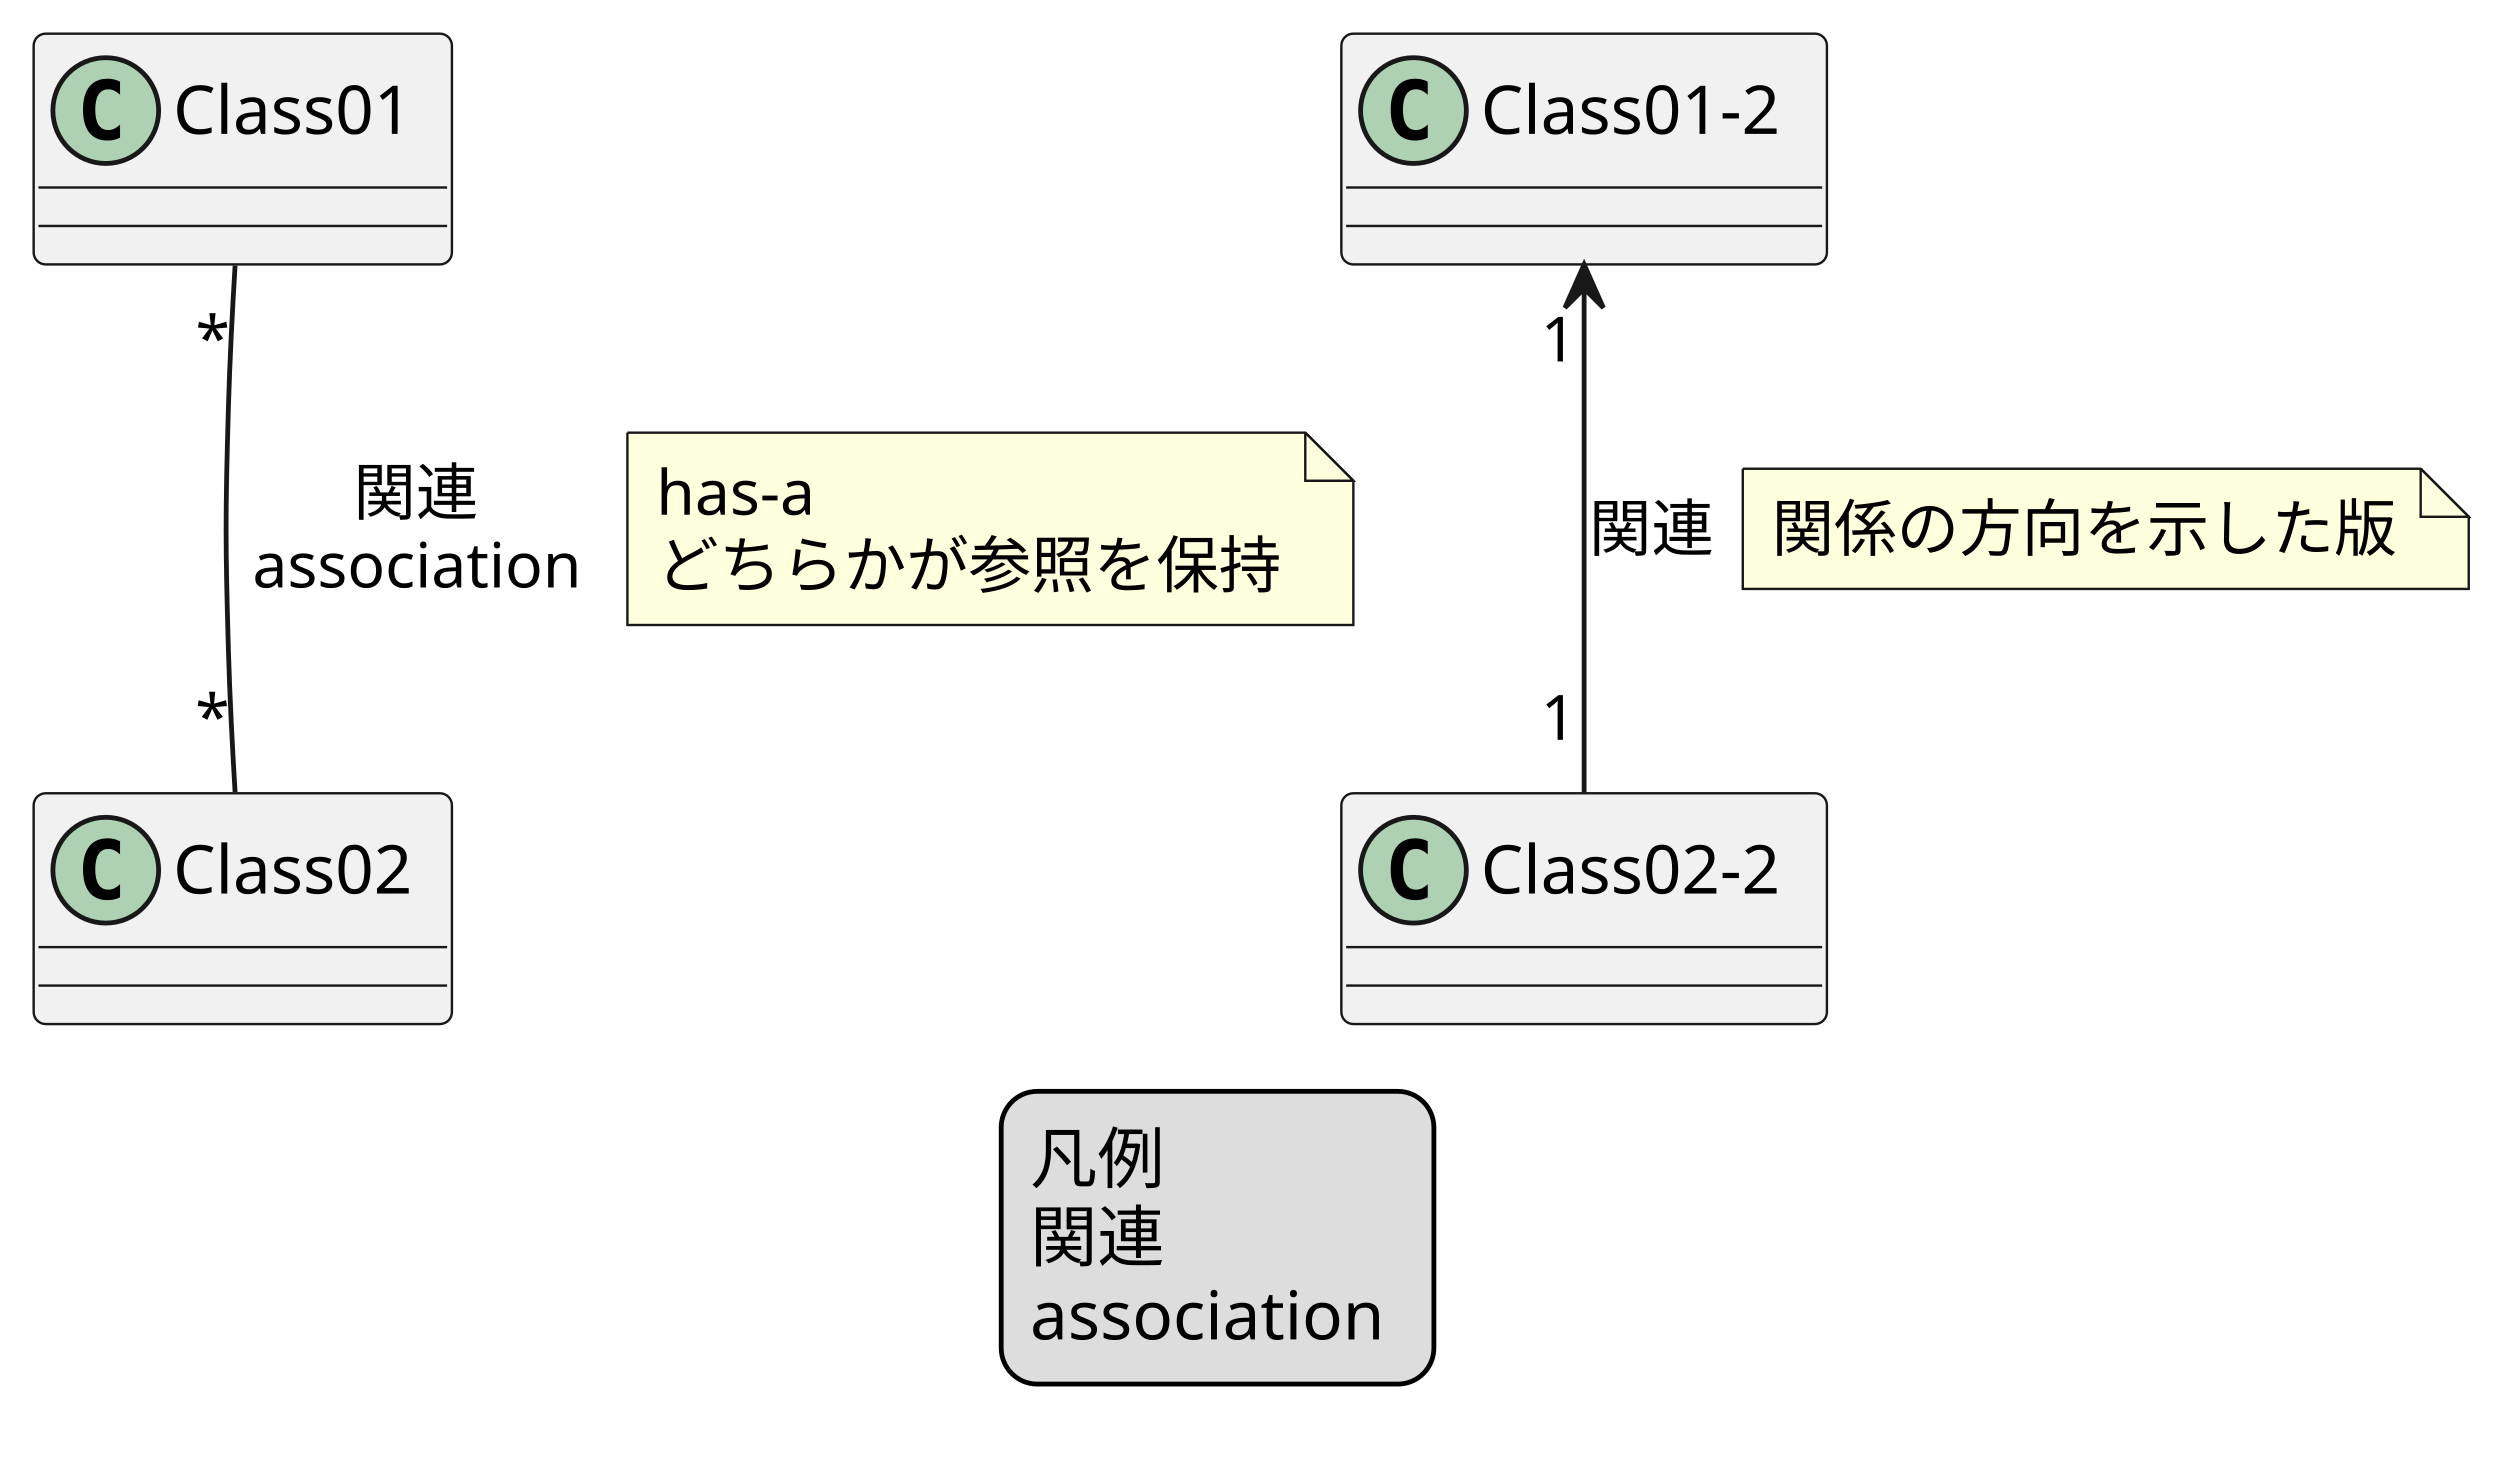
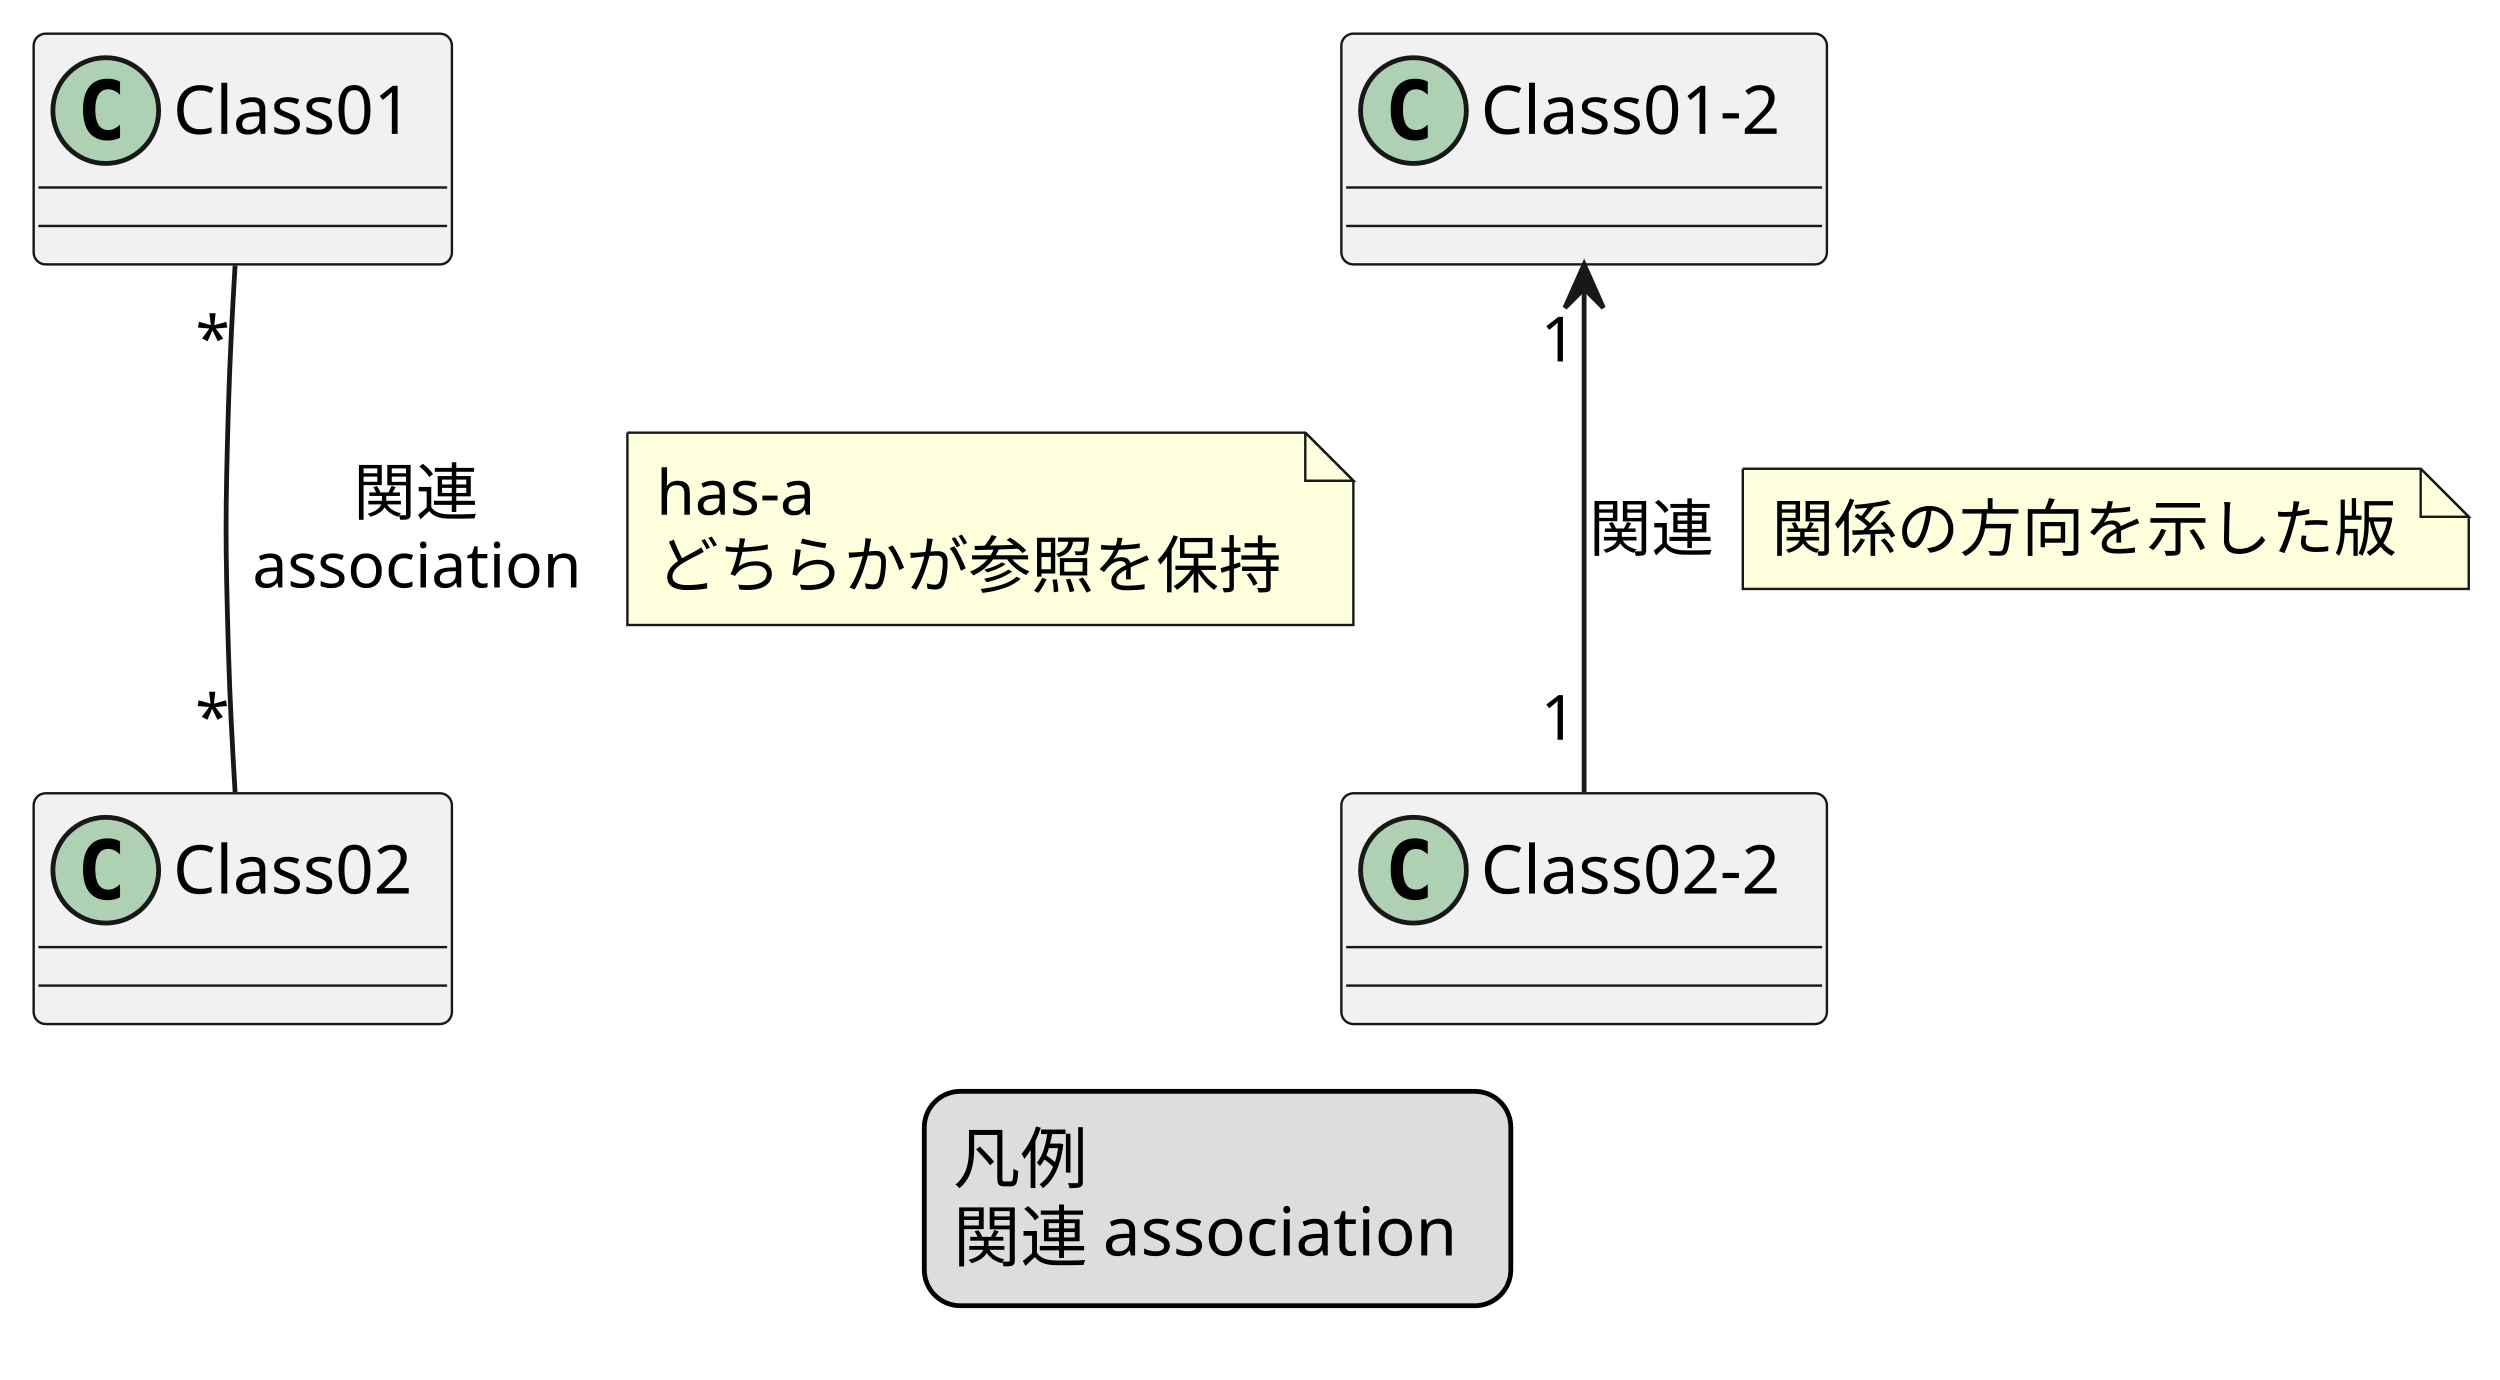
- <svg xmlns="http://www.w3.org/2000/svg" contentStyleType="text/css" height="303px" preserveAspectRatio="none" style="width:520px;height:303px;background:#FFFFFF;" version="1.1" viewBox="0 0 520 303" width="520px" zoomAndPan="magnify">
+ <svg xmlns="http://www.w3.org/2000/svg" contentStyleType="text/css" height="287px" preserveAspectRatio="none" style="width:520px;height:287px;background:#FFFFFF;" version="1.1" viewBox="0 0 520 287" width="520px" zoomAndPan="magnify">
  <defs />
  <g>
    <g id="elem_Class01">
      <rect fill="#F1F1F1" height="48" id="Class01" rx="2.5" ry="2.5" style="stroke:#181818;stroke-width:0.5;" width="87" x="7" y="7" />
      <ellipse cx="22" cy="23" fill="#ADD1B2" rx="11" ry="11" style="stroke:#181818;stroke-width:1.0;" />
      <path d="M24.969,28.641 Q24.391,28.938 23.75,29.078 Q23.109,29.234 22.406,29.234 Q19.906,29.234 18.578,27.594 Q17.266,25.938 17.266,22.812 Q17.266,19.688 18.578,18.031 Q19.906,16.375 22.406,16.375 Q23.109,16.375 23.75,16.531 Q24.406,16.688 24.969,16.984 L24.969,19.703 Q24.344,19.125 23.75,18.859 Q23.156,18.578 22.531,18.578 Q21.188,18.578 20.5,19.656 Q19.812,20.719 19.812,22.812 Q19.812,24.906 20.5,25.984 Q21.188,27.047 22.531,27.047 Q23.156,27.047 23.75,26.781 Q24.344,26.5 24.969,25.922 L24.969,28.641 Z " fill="#000000" />
      <text fill="#000000" font-family="sans-serif" font-size="14" lengthAdjust="spacing" textLength="55" x="36" y="27.847">Class01</text>
      <line style="stroke:#181818;stroke-width:0.5;" x1="8" x2="93" y1="39" y2="39" />
      <line style="stroke:#181818;stroke-width:0.5;" x1="8" x2="93" y1="47" y2="47" />
    </g>
    <g id="elem_Class02">
      <rect fill="#F1F1F1" height="48" id="Class02" rx="2.5" ry="2.5" style="stroke:#181818;stroke-width:0.5;" width="87" x="7" y="165" />
      <ellipse cx="22" cy="181" fill="#ADD1B2" rx="11" ry="11" style="stroke:#181818;stroke-width:1.0;" />
      <path d="M24.969,186.641 Q24.391,186.938 23.75,187.078 Q23.109,187.234 22.406,187.234 Q19.906,187.234 18.578,185.594 Q17.266,183.938 17.266,180.812 Q17.266,177.688 18.578,176.031 Q19.906,174.375 22.406,174.375 Q23.109,174.375 23.75,174.531 Q24.406,174.688 24.969,174.984 L24.969,177.703 Q24.344,177.125 23.75,176.859 Q23.156,176.578 22.531,176.578 Q21.188,176.578 20.5,177.656 Q19.812,178.719 19.812,180.812 Q19.812,182.906 20.5,183.984 Q21.188,185.047 22.531,185.047 Q23.156,185.047 23.75,184.781 Q24.344,184.5 24.969,183.922 L24.969,186.641 Z " fill="#000000" />
      <text fill="#000000" font-family="sans-serif" font-size="14" lengthAdjust="spacing" textLength="55" x="36" y="185.847">Class02</text>
      <line style="stroke:#181818;stroke-width:0.5;" x1="8" x2="93" y1="197" y2="197" />
      <line style="stroke:#181818;stroke-width:0.5;" x1="8" x2="93" y1="205" y2="205" />
    </g>
    <g id="elem_Class01-2">
      <rect fill="#F1F1F1" height="48" id="Class01-2" rx="2.5" ry="2.5" style="stroke:#181818;stroke-width:0.5;" width="101" x="279" y="7" />
      <ellipse cx="294" cy="23" fill="#ADD1B2" rx="11" ry="11" style="stroke:#181818;stroke-width:1.0;" />
      <path d="M296.969,28.641 Q296.391,28.938 295.75,29.078 Q295.109,29.234 294.406,29.234 Q291.906,29.234 290.578,27.594 Q289.266,25.938 289.266,22.812 Q289.266,19.688 290.578,18.031 Q291.906,16.375 294.406,16.375 Q295.109,16.375 295.75,16.531 Q296.406,16.688 296.969,16.984 L296.969,19.703 Q296.344,19.125 295.75,18.859 Q295.156,18.578 294.531,18.578 Q293.188,18.578 292.5,19.656 Q291.812,20.719 291.812,22.812 Q291.812,24.906 292.5,25.984 Q293.188,27.047 294.531,27.047 Q295.156,27.047 295.75,26.781 Q296.344,26.5 296.969,25.922 L296.969,28.641 Z " fill="#000000" />
      <text fill="#000000" font-family="sans-serif" font-size="14" lengthAdjust="spacing" textLength="69" x="308" y="27.847">Class01-2</text>
      <line style="stroke:#181818;stroke-width:0.5;" x1="280" x2="379" y1="39" y2="39" />
      <line style="stroke:#181818;stroke-width:0.5;" x1="280" x2="379" y1="47" y2="47" />
    </g>
    <g id="elem_Class02-2">
      <rect fill="#F1F1F1" height="48" id="Class02-2" rx="2.5" ry="2.5" style="stroke:#181818;stroke-width:0.5;" width="101" x="279" y="165" />
      <ellipse cx="294" cy="181" fill="#ADD1B2" rx="11" ry="11" style="stroke:#181818;stroke-width:1.0;" />
      <path d="M296.969,186.641 Q296.391,186.938 295.75,187.078 Q295.109,187.234 294.406,187.234 Q291.906,187.234 290.578,185.594 Q289.266,183.938 289.266,180.812 Q289.266,177.688 290.578,176.031 Q291.906,174.375 294.406,174.375 Q295.109,174.375 295.75,174.531 Q296.406,174.688 296.969,174.984 L296.969,177.703 Q296.344,177.125 295.75,176.859 Q295.156,176.578 294.531,176.578 Q293.188,176.578 292.5,177.656 Q291.812,178.719 291.812,180.812 Q291.812,182.906 292.5,183.984 Q293.188,185.047 294.531,185.047 Q295.156,185.047 295.75,184.781 Q296.344,184.5 296.969,183.922 L296.969,186.641 Z " fill="#000000" />
      <text fill="#000000" font-family="sans-serif" font-size="14" lengthAdjust="spacing" textLength="69" x="308" y="185.847">Class02-2</text>
      <line style="stroke:#181818;stroke-width:0.5;" x1="280" x2="379" y1="197" y2="197" />
      <line style="stroke:#181818;stroke-width:0.5;" x1="280" x2="379" y1="205" y2="205" />
    </g>
    <g id="link_Class01_Class02">
-       <path codeLine="7" d="M48.9,55.21 C48.34,64.47 47.78,75.23 47.5,85 C46.87,107.21 46.87,112.79 47.5,135 C47.78,144.77 48.34,155.53 48.9,164.79 " fill="none" id="Class01-Class02" style="stroke:#181818;stroke-width:1.0;" />
+       <path codeLine="6" d="M48.9,55.21 C48.34,64.47 47.78,75.23 47.5,85 C46.87,107.21 46.87,112.79 47.5,135 C47.78,144.77 48.34,155.53 48.9,164.79 " fill="none" id="Class01-Class02" style="stroke:#181818;stroke-width:1.0;" />
      <text fill="#000000" font-family="sans-serif" font-size="13" lengthAdjust="spacing" textLength="26" x="73.5" y="107.067">関連</text>
      <text fill="#000000" font-family="sans-serif" font-size="13" lengthAdjust="spacing" textLength="72" x="52.5" y="122.2">association</text>
      <path d="M130.5,90 L130.5,130 L281.5,130 L281.5,100 L271.5,90 L130.5,90 " fill="#FEFFDD" style="stroke:#181818;stroke-width:0.5;" />
      <path d="M271.5,90 L271.5,100 L281.5,100 L271.5,90 " fill="#FEFFDD" style="stroke:#181818;stroke-width:0.5;" />
      <text fill="#000000" font-family="sans-serif" font-size="13" lengthAdjust="spacing" textLength="36" x="136.5" y="107.067">has-a</text>
      <text fill="#000000" font-family="sans-serif" font-size="13" lengthAdjust="spacing" textLength="130" x="136.5" y="122.2">どちらかが参照を保持</text>
      <text fill="#000000" font-family="sans-serif" font-size="13" lengthAdjust="spacing" textLength="7" x="40.657" y="75.022">*</text>
      <text fill="#000000" font-family="sans-serif" font-size="13" lengthAdjust="spacing" textLength="7" x="40.593" y="153.748">*</text>
    </g>
    <g id="link_Class01-2_Class02-2">
-       <path codeLine="13" d="M329.5,60.04 C329.5,90.01 329.5,136.96 329.5,164.89 " fill="none" id="Class01-2-backto-Class02-2" style="stroke:#181818;stroke-width:1.0;" />
+       <path codeLine="12" d="M329.5,60.04 C329.5,90.01 329.5,136.96 329.5,164.89 " fill="none" id="Class01-2-backto-Class02-2" style="stroke:#181818;stroke-width:1.0;" />
      <polygon fill="#181818" points="329.5,55.02,325.5,64.02,329.5,60.02,333.5,64.02,329.5,55.02" style="stroke:#181818;stroke-width:1.0;" />
      <text fill="#000000" font-family="sans-serif" font-size="13" lengthAdjust="spacing" textLength="26" x="330.5" y="114.567">関連</text>
      <path d="M362.5,97.5 L362.5,122.5 L513.5,122.5 L513.5,107.5 L503.5,97.5 L362.5,97.5 " fill="#FEFFDD" style="stroke:#181818;stroke-width:0.5;" />
      <path d="M503.5,97.5 L503.5,107.5 L513.5,107.5 L503.5,97.5 " fill="#FEFFDD" style="stroke:#181818;stroke-width:0.5;" />
      <text fill="#000000" font-family="sans-serif" font-size="13" lengthAdjust="spacing" textLength="130" x="368.5" y="114.567">関係の方向を示した版</text>
      <text fill="#000000" font-family="sans-serif" font-size="13" lengthAdjust="spacing" textLength="8" x="320.475" y="75.181">1</text>
      <text fill="#000000" font-family="sans-serif" font-size="13" lengthAdjust="spacing" textLength="8" x="320.475" y="153.874">1</text>
    </g>
-     <rect fill="#DDDDDD" height="60.891" rx="7.5" ry="7.5" style="stroke:#000000;stroke-width:1.0;" width="90" x="208.25" y="227" />
-     <text fill="#000000" font-family="sans-serif" font-size="14" lengthAdjust="spacing" textLength="28" x="214.25" y="245.995">凡例</text>
-     <text fill="#000000" font-family="sans-serif" font-size="14" lengthAdjust="spacing" textLength="28" x="214.25" y="262.292">関連</text>
-     <text fill="#000000" font-family="sans-serif" font-size="14" lengthAdjust="spacing" textLength="78" x="214.25" y="278.589">association</text>
+     <rect fill="#DDDDDD" height="44.594" rx="7.5" ry="7.5" style="stroke:#000000;stroke-width:1.0;" width="122" x="192.25" y="227" />
+     <text fill="#000000" font-family="sans-serif" font-size="14" lengthAdjust="spacing" textLength="28" x="198.25" y="245.995">凡例</text>
+     <text fill="#000000" font-family="sans-serif" font-size="14" lengthAdjust="spacing" textLength="110" x="198.25" y="262.292">関連 association</text>
  </g>
</svg>
